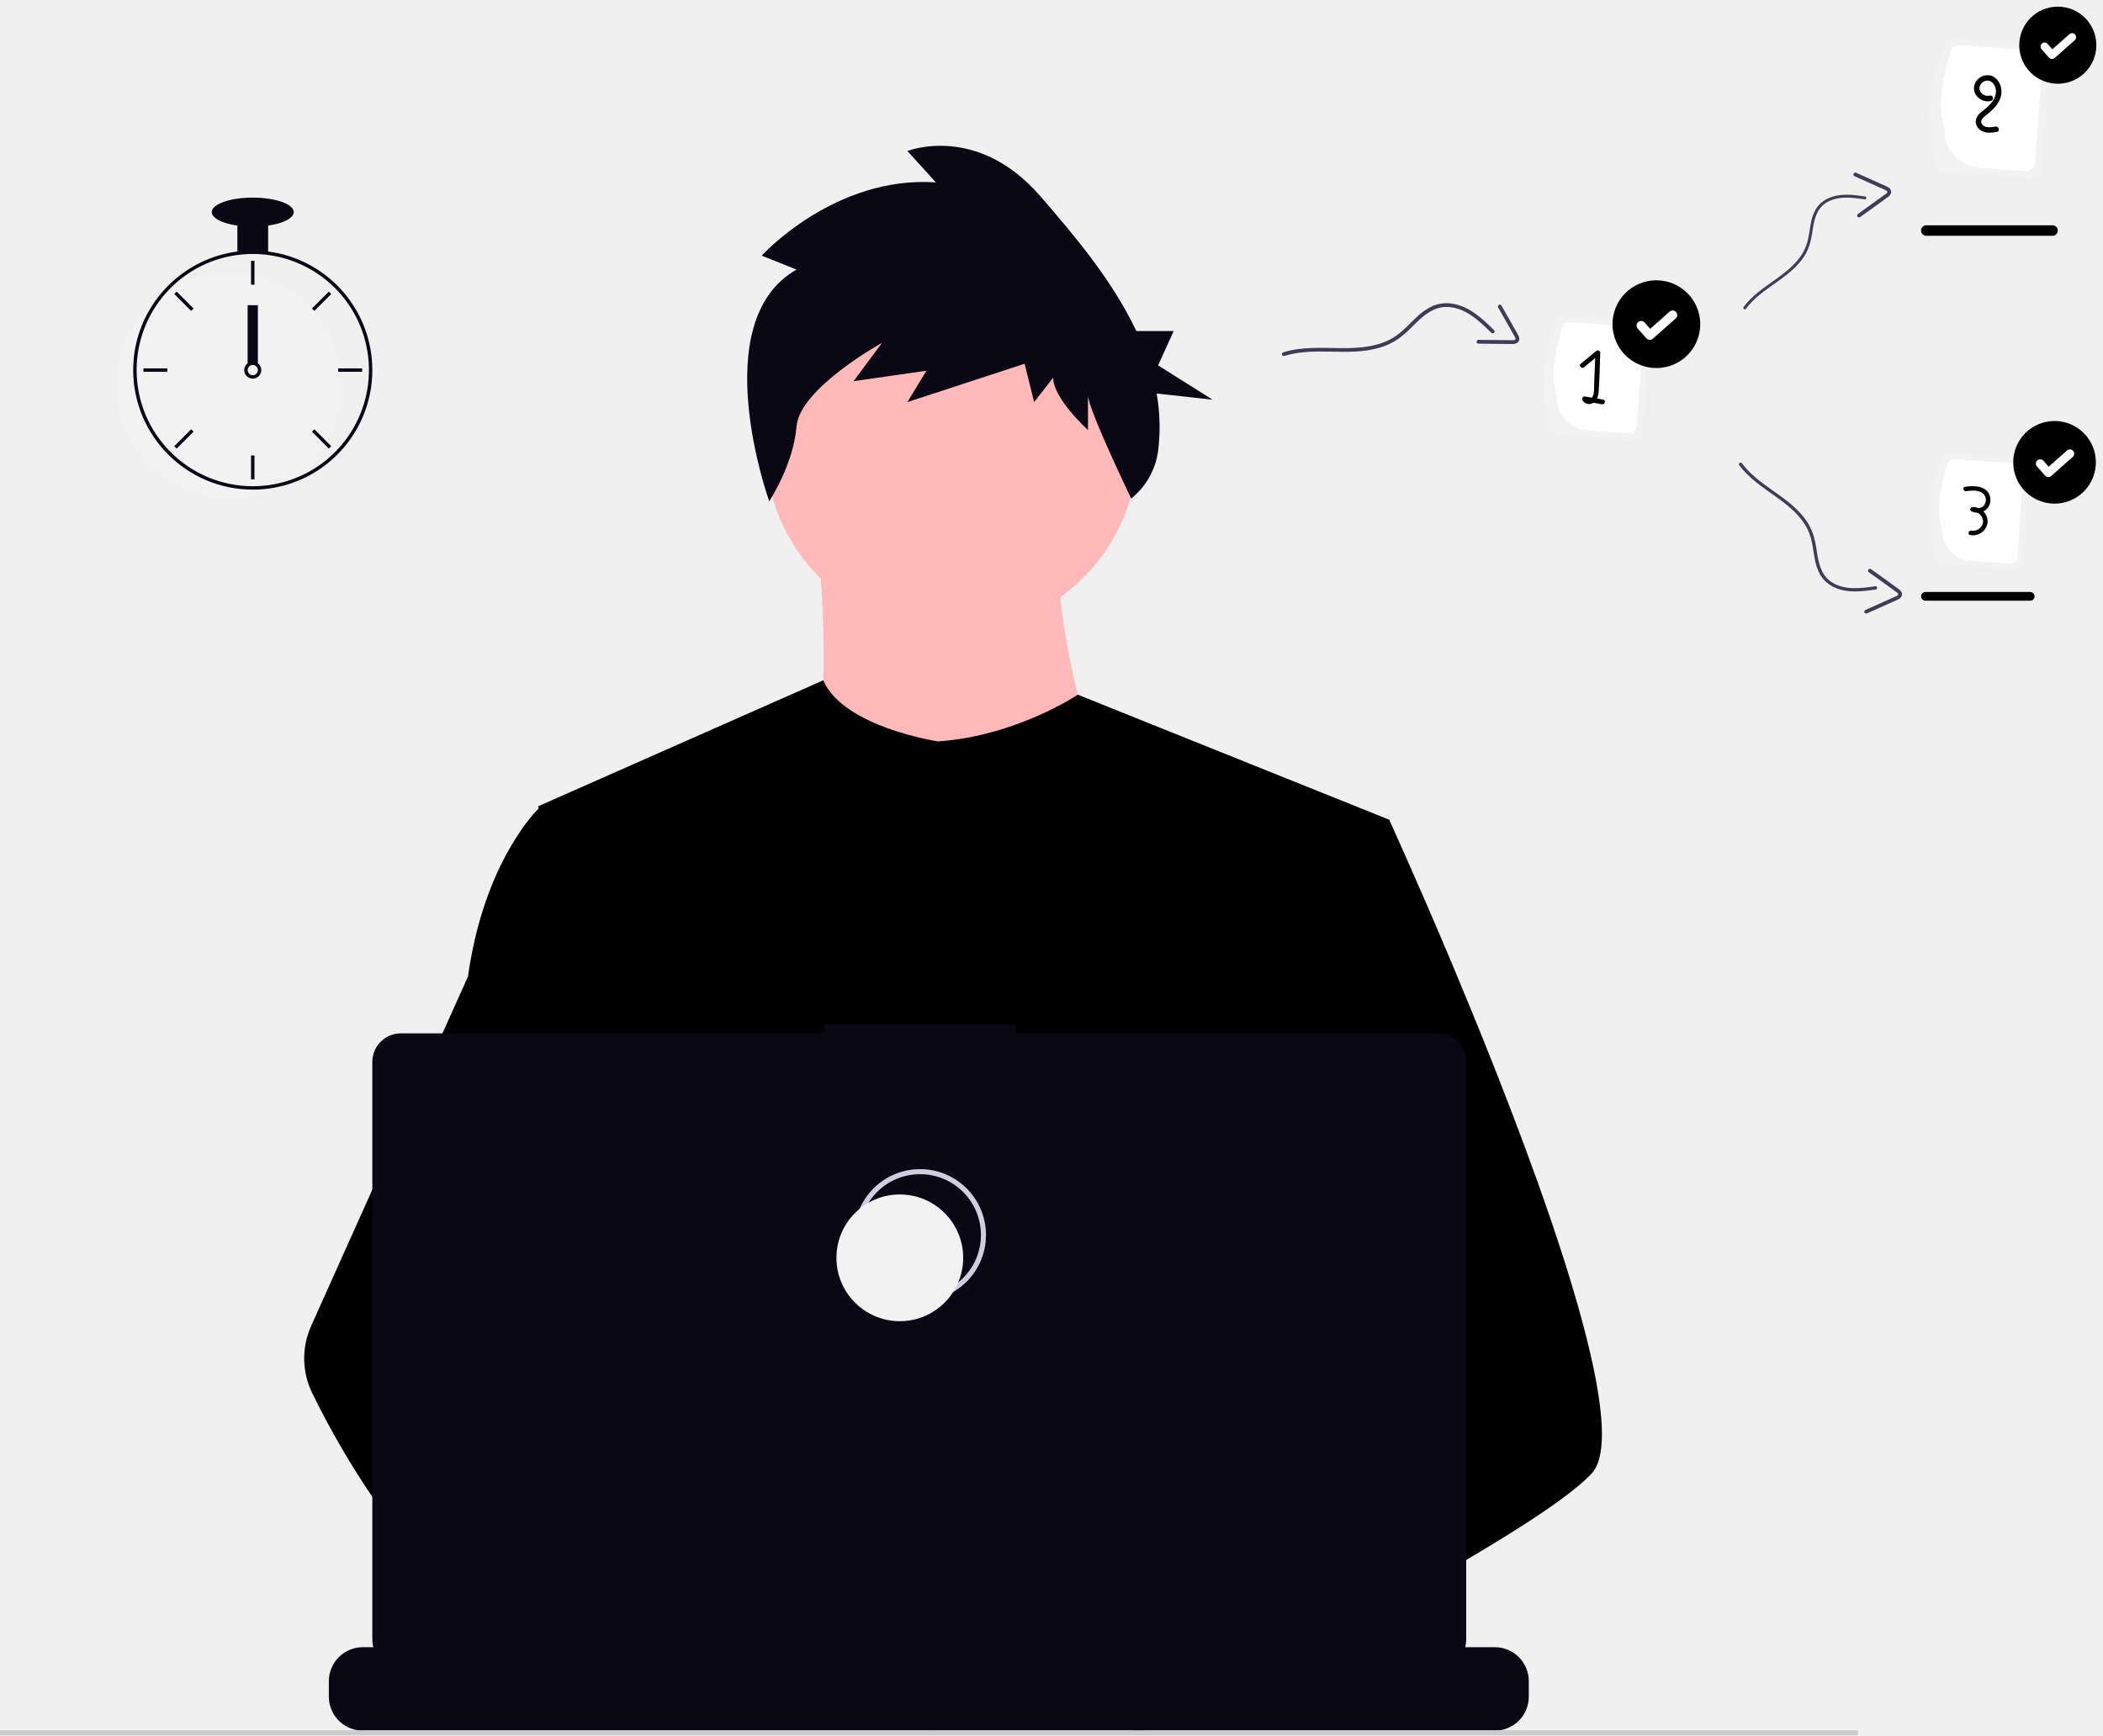
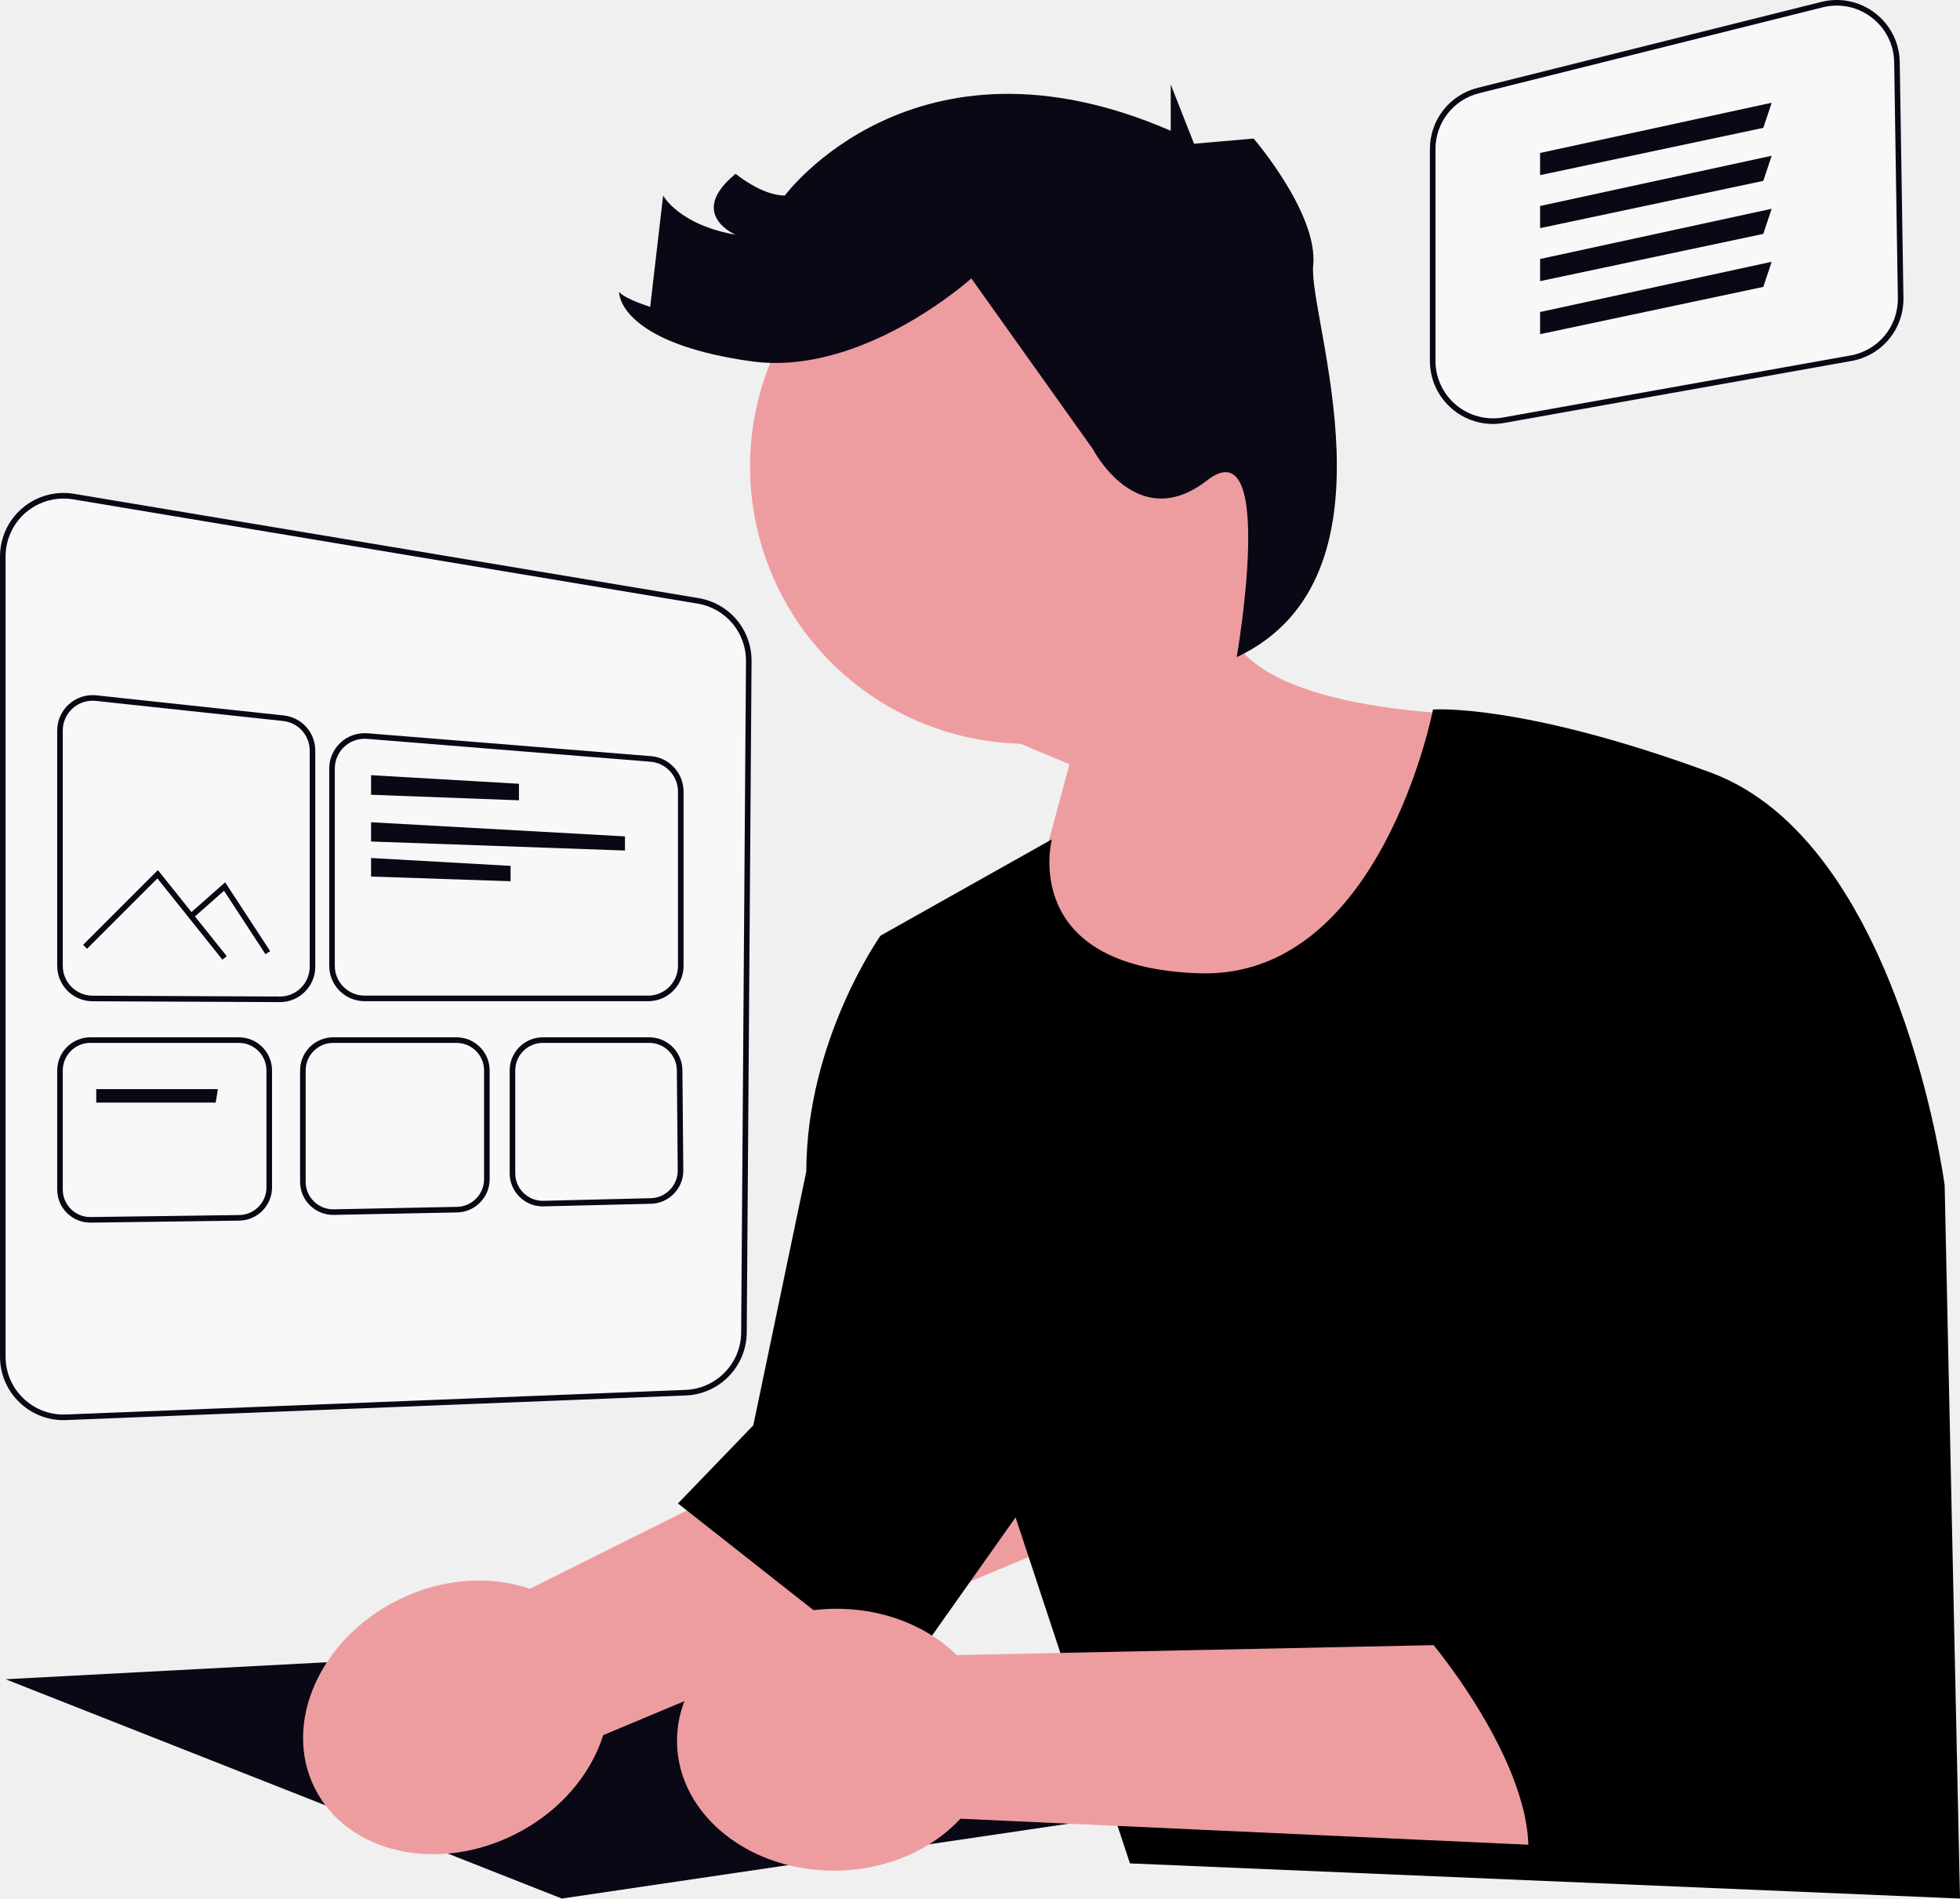
- <svg xmlns="http://www.w3.org/2000/svg" width="829.692" height="684.73" viewBox="0 0 829.692 684.73" role="img" artist="Katerina Limpitsouni" source="https://undraw.co/">
-   <g id="Group_204" data-name="Group 204" transform="translate(-472.5 -182.216)">
-     <path id="Path_3200-381" data-name="Path 3200" d="M581.722,260.562S595.577,365,574.262,376.728s126.823,12.789,126.823,12.789-33.038-90.588-18.118-118.3Z" transform="translate(211.313 115.611)" fill="#ffb9b9" />
-     <circle id="Ellipse_512" data-name="Ellipse 512" cx="73.536" cy="73.536" r="73.536" transform="translate(774.386 284.607)" fill="#ffb9b9" />
-     <path id="Path_3201-382" data-name="Path 3201" d="M809.257,390.045l-12.32,56.1-26.05,118.69-.78,6.5-8.99,75.25-5.98,49.99-4.01,33.58c-24.38,12.53-42.05,21.18-42.05,21.18s-1.52-7.62-3.97-17.37c-17.11,5.13-48.77,13.64-75.6,15.34,9.77,10.89-141.12-266.12-146.91-303.16-4.66-29.81-8.16-55-8.9-60.36-.1-.7-.15-1.06-.15-1.06l112.43-49.68c7.99,18.53,45.3,24.1,45.3,24.1,30.91-2.13,55.14-18.43,55.14-18.43Z" transform="translate(211.313 115.611)" fill="#000000" />
-     <path id="Path_3203-383" data-name="Path 3203" d="M575.433,154.235l-13.749-5.5s28.749-31.651,68.747-28.9l-11.25-12.385s27.5-11.009,52.5,17.89c13.141,15.191,28.346,33.048,37.825,53.163h14.725l-6.146,13.532,21.509,13.532-22.077-2.431a75.616,75.616,0,0,1,.6,22.445,29.041,29.041,0,0,1-10.634,19h0s-17.052-35.3-17.052-40.8v13.761s-13.749-12.385-13.749-20.642l-7.5,9.633-3.75-15.137-46.248,15.137,7.5-12.385-28.749,4.128,11.25-15.137s-32.5,17.89-33.749,33.027-10.762,29.481-10.762,29.481S539.184,174.877,575.433,154.235Z" transform="translate(211.313 134.35)" fill="#090814" />
-     <path id="Path_3204-384" data-name="Path 3204" d="M889.187,647.955c-7.49,8.12-26.05,20.35-48.55,33.59-8.37,4.92-17.28,9.99-26.37,15.03-21.69,12.03-44.4,23.95-63.14,33.58-24.38,12.53-42.05,21.18-42.05,21.18s-1.52-7.62-3.97-17.37c-3.28-13.05-8.22-29.92-13.37-37.39-.18-.26-.36-.5-.54-.74-1.5-1.97-3.01-3.12-4.5-3.12l74.42-46.13,32.16-19.94-23.17-55.31-29.06-69.38,17.54-55.81,17.63-56.1h33.04s10.94,23.88,24.93,57.18c2.09,4.98,4.25,10.17,6.45,15.53C869.417,532.755,905.3,630.5,889.187,647.955Z" transform="translate(211.313 115.611)" fill="#000000" />
-     <path id="Path_3206-385" data-name="Path 3206" d="M556.677,695.915a47.791,47.791,0,0,0-8.1.66c-22.99,3.95-29.77,24.76-31.7,38.7a71.847,71.847,0,0,0-.7,12.86l-20.31-15.62-7.4-5.69c-17.81-6.21-33.68-17.24-47.44-30.25a238.48,238.48,0,0,1-31.95-37.89,334.145,334.145,0,0,1-24.72-42.4,31.184,31.184,0,0,1-.43-26.45l25.15-56.05,36.76-81.92q.4-2.925.89-5.72c7.29-41.8,26.82-60.36,26.82-60.36h14.92l9.98,60.36,12.4,74.99-8.69,28.34-20.08,65.45,19.19,20.84Z" transform="translate(211.313 115.611)" fill="#000000" />
-     <path id="Path_3208-386" data-name="Path 3208" d="M864.337,765.775v6.07a13.338,13.338,0,0,1-.91,4.87,13.693,13.693,0,0,1-.97,2,13.438,13.438,0,0,1-11.55,6.56H404.357a13.437,13.437,0,0,1-11.55-6.56,13.685,13.685,0,0,1-.97-2,13.339,13.339,0,0,1-.91-4.87v-6.07a13.426,13.426,0,0,1,13.43-13.43H430.1v-2.83a.559.559,0,0,1,.56-.56h13.43a.559.559,0,0,1,.56.56v2.83h8.39v-2.83a.559.559,0,0,1,.56-.56h13.43a.559.559,0,0,1,.56.56v2.83h8.4v-2.83a.559.559,0,0,1,.56-.56h13.43a.559.559,0,0,1,.56.56v2.83h8.39v-2.83a.559.559,0,0,1,.56-.56h13.43a.559.559,0,0,1,.56.56v2.83h8.39v-2.83a.559.559,0,0,1,.56-.56h13.43a.559.559,0,0,1,.56.56v2.83h8.4v-2.83a.559.559,0,0,1,.56-.56h13.43a.559.559,0,0,1,.56.56v2.83h8.39v-2.83a.559.559,0,0,1,.56-.56h105.2a.559.559,0,0,1,.56.56v2.83h8.4v-2.83a.559.559,0,0,1,.56-.56h13.43a.566.566,0,0,1,.56.56v2.83h8.39v-2.83a.559.559,0,0,1,.56-.56h13.43a.559.559,0,0,1,.56.56v2.83h8.39v-2.83a.559.559,0,0,1,.56-.56h13.43a.559.559,0,0,1,.56.56v2.83h8.4v-2.83a.559.559,0,0,1,.56-.56H765.3a.557.557,0,0,1,.55.56v2.83h8.4v-2.83a.559.559,0,0,1,.56-.56h13.43a.559.559,0,0,1,.56.56v2.83h8.39v-2.83a.559.559,0,0,1,.56-.56h13.43a.559.559,0,0,1,.56.56v2.83h39.17a13.426,13.426,0,0,1,13.43,13.43Z" transform="translate(211.313 79.816)" fill="#090814" />
-     <rect id="Rectangle_742" data-name="Rectangle 742" width="733" height="2" transform="translate(472.5 864.946)" fill="#ccc" />
-     <path id="Path_3209-387" data-name="Path 3209" d="M828.381,510.145H661.938v-3.431H586.466v3.431H419.337A11.259,11.259,0,0,0,408.079,521.4V749.315a11.259,11.259,0,0,0,11.259,11.259H828.381a11.259,11.259,0,0,0,11.259-11.259V521.4a11.259,11.259,0,0,0-11.259-11.259Z" transform="translate(211.313 79.816)" fill="#090814" />
-     <circle id="Ellipse_513" data-name="Ellipse 513" cx="25" cy="25" r="25" transform="translate(810.5 644.531)" fill="none" stroke="#d0cde1" stroke-miterlimit="10" stroke-width="2" />
-     <circle id="Ellipse_514" data-name="Ellipse 514" cx="25" cy="25" r="25" transform="translate(802.5 653.531)" fill="#f2f2f2" />
-     <ellipse id="Ellipse_515" data-name="Ellipse 515" cx="44.477" cy="44.477" rx="44.477" ry="44.477" transform="translate(518.309 289.834)" fill="#f2f2f2" />
-     <path id="Path_3212-388" data-name="Path 3212" d="M281.185,161.578a48.073,48.073,0,0,0-12.13,0A47.3,47.3,0,0,0,230.03,194.49a46.651,46.651,0,0,0-2.049,12.143c-.02.573-.034,1.152-.034,1.732a47.219,47.219,0,0,0,47.172,47.172c1,0,2.008-.034,3-.094a46.654,46.654,0,0,0,6.914-.957,47.178,47.178,0,0,0-3.848-92.909Zm8.7,90.173h-.007a45.356,45.356,0,0,1-11.759,2.338c-.991.067-1.995.1-3,.1A45.88,45.88,0,0,1,229.3,208.366c0-.58.013-1.159.034-1.732a45.824,45.824,0,1,1,60.556,45.117Z" transform="translate(297.101 119.88)" fill="#090814" />
-     <rect id="Rectangle_745" data-name="Rectangle 745" width="1.348" height="9.434" transform="translate(571.547 285.117)" fill="#090814" />
-     <rect id="Rectangle_746" data-name="Rectangle 746" width="1.348" height="9.434" transform="translate(541.247 298.226) rotate(-45)" fill="#090814" />
-     <rect id="Rectangle_747" data-name="Rectangle 747" width="1.348" height="9.434" transform="translate(529.091 328.92) rotate(-90)" fill="#090814" />
-     <rect id="Rectangle_748" data-name="Rectangle 748" width="1.348" height="9.434" transform="translate(542.199 359.218) rotate(-135)" fill="#090814" />
-     <rect id="Rectangle_749" data-name="Rectangle 749" width="1.348" height="9.434" transform="translate(596.521 304.896) rotate(-135)" fill="#090814" />
-     <rect id="Rectangle_750" data-name="Rectangle 750" width="1.348" height="9.434" transform="translate(605.914 328.92) rotate(-90)" fill="#090814" />
-     <rect id="Rectangle_751" data-name="Rectangle 751" width="1.348" height="9.434" transform="translate(595.57 352.547) rotate(-45)" fill="#090814" />
-     <rect id="Rectangle_752" data-name="Rectangle 752" width="1.348" height="9.434" transform="translate(571.547 361.94)" fill="#090814" />
-     <path id="Path_3213-389" data-name="Path 3213" d="M311.476,240.006a3.369,3.369,0,0,0-4.043,0,3.468,3.468,0,0,0-.964,1.132,3.37,3.37,0,1,0,5.007-1.132Zm-2.022,4.717a2.028,2.028,0,0,1-2.022-2.022,2.058,2.058,0,0,1,.357-1.146,2.02,2.02,0,1,1,1.664,3.167Z" transform="translate(262.766 85.545)" fill="#090814" />
-     <rect id="Rectangle_753" data-name="Rectangle 753" width="12.13" height="12.13" transform="translate(566.154 269.617)" fill="#090814" />
-     <ellipse id="Ellipse_516" data-name="Ellipse 516" cx="16.173" cy="5.728" rx="16.173" ry="5.728" transform="translate(556.047 260.184)" fill="#090814" />
-     <rect id="Rectangle_754" data-name="Rectangle 754" width="4.043" height="22.912" transform="translate(570.198 302.637)" fill="#090814" />
-     <path id="Path_3173-390" data-name="Path 3173" d="M718.414,342.916c-3.279-13.773-2.732-27.339,2.883-40.629a3.113,3.113,0,0,1,3.322-2.882l30.684,2.177a3.113,3.113,0,0,1,2.881,3.322L755.3,345.534a3.113,3.113,0,0,1-3.322,2.882L721.3,346.238A3.113,3.113,0,0,1,718.414,342.916Z" transform="translate(365.104 7.308)" fill="#f2f2f2" />
-     <path id="Path_3174-391" data-name="Path 3174" d="M723.887,332.291c-2.624-6.787-.946-16.121,1.853-26.12a2.915,2.915,0,0,1,3.111-2.7l26.37,1.871a2.915,2.915,0,0,1,2.7,3.111l-2.565,36.154a2.916,2.916,0,0,1-3.111,2.7l-16.336-1.159a12.986,12.986,0,0,1-12.021-13.857Z" transform="translate(362.854 5.829)" fill="#fff" />
-     <path id="Path_3175-392" data-name="Path 3175" d="M748.081,340.447l-2.416-.415a8.117,8.117,0,0,0,.633-2.76c.381-5.085.42-10.218.623-15.314a.966.966,0,0,0-1.629-.675l-6.069,5.027c-.947.784.41,2.128,1.35,1.35l4.356-3.608q-.2,5.008-.4,10.016c-.064,1.6.131,3.548-.525,5.055a2.432,2.432,0,0,1-.348.565l-2.675-.46c-.641-.11-1.456.425-1.174,1.174a2.927,2.927,0,0,0,3.975,1.515,3.222,3.222,0,0,0,.4-.212l3.4.584C748.775,342.494,749.292,340.655,748.081,340.447Z" transform="translate(356.917 -0.556)" fill="#000000" />
-     <path id="Path_3176-393" data-name="Path 3176" d="M998.3,555.384c-3.089-12.972-2.574-25.748,2.715-38.265a2.932,2.932,0,0,1,3.129-2.714l28.9,2.051a2.932,2.932,0,0,1,2.714,3.129l-2.715,38.265a2.932,2.932,0,0,1-3.129,2.714l-28.9-2.051A2.932,2.932,0,0,1,998.3,555.384Z" transform="translate(237.43 -153.484)" fill="#f2f2f2" />
-     <path id="Path_3177-394" data-name="Path 3177" d="M1003.81,545.614c-2.472-6.392-.891-15.183,1.746-24.6a2.746,2.746,0,0,1,2.93-2.542l24.836,1.762a2.745,2.745,0,0,1,2.542,2.93l-2.416,34.051a2.746,2.746,0,0,1-2.93,2.542l-15.385-1.092A12.231,12.231,0,0,1,1003.81,545.614Z" transform="translate(234.953 -155.114)" fill="#fff" />
-     <path id="Path_3178-395" data-name="Path 3178" d="M1026.439,546.282a5.058,5.058,0,0,0,.932-.565,5.158,5.158,0,0,0,1.687-5.364c-1.165-4.281-6.286-4.307-9.822-3.792-1.141.166-.656,1.9.478,1.734,2.383-.347,6.123-.628,7.4,1.975a3.419,3.419,0,0,1-.547,3.766,3.327,3.327,0,0,1-2.023.962,5.348,5.348,0,0,0-2.354-.439c-.833.039-1.3,1.251-.454,1.675a5.4,5.4,0,0,0,2.4.567,3.9,3.9,0,0,1,2.2,3.714,4.029,4.029,0,0,1-4.587,3.379l-.022,0c-1.13-.227-1.613,1.505-.478,1.734a5.843,5.843,0,0,0,6.823-4.66q.023-.124.041-.248A5.46,5.46,0,0,0,1026.439,546.282Z" transform="translate(228.537 -162.275)" fill="#000000" />
-     <path id="Path_3179-396" data-name="Path 3179" d="M944.684,221.736c-3.718-15.615-3.1-30.994,3.268-46.062a3.529,3.529,0,0,1,3.766-3.267l34.786,2.468a3.529,3.529,0,0,1,3.267,3.766L986.5,224.7a3.529,3.529,0,0,1-3.766,3.267L947.951,225.5A3.529,3.529,0,0,1,944.684,221.736Z" transform="translate(291.4 24.716)" fill="#f2f2f2" />
-     <path id="Path_3180-397" data-name="Path 3180" d="M950.062,209.145c-2.975-7.695-1.073-18.277,2.1-29.613a3.305,3.305,0,0,1,3.527-3.06l29.9,2.121a3.306,3.306,0,0,1,3.06,3.527l-2.909,40.989a3.305,3.305,0,0,1-3.527,3.06l-18.52-1.314A14.723,14.723,0,0,1,950.062,209.145Z" transform="translate(289.678 23.583)" fill="#fff" />
-     <path id="Path_3181-398" data-name="Path 3181" d="M973.477,193.076a5.385,5.385,0,0,0-6.82,4.5c-.394,3.562,3.437,6.373,6.754,5.405a1.083,1.083,0,0,0-.575-2.087c-2.431.71-5.024-1.916-3.627-4.262a3.2,3.2,0,0,1,3.265-1.6,3.62,3.62,0,0,1,2.412,2.189c1.193,2.688-.225,5.417-2.1,7.371-1.072,1.114-2.329,1.98-3.484,3a5.037,5.037,0,0,0-1.981,3.574,4.326,4.326,0,0,0,2.461,3.738c1.845.949,3.944.647,5.906.331,1.371-.221.789-2.306-.575-2.087-1.717.276-4.287.695-5.375-1.1-.932-1.533.988-2.879,2.033-3.694,2.628-2.049,5.286-4.7,5.681-8.18C977.772,197.325,976.322,194.063,973.477,193.076Z" transform="translate(284.65 19.026)" fill="#000000" />
-     <path id="Path_3187-399" data-name="Path 3187" d="M524.5,408.774c12.134-3.771,25.124.307,37.325-3.173a25.3,25.3,0,0,0,7.841-3.683,48.73,48.73,0,0,0,5.707-5.079c3.67-3.63,7.656-7.442,13.17-7.4,7.261.055,12.836,5.449,17.676,10.212.684.673,1.738-.38,1.054-1.054-4.447-4.376-9.252-8.993-15.583-10.3a14.38,14.38,0,0,0-8.5.706,22.19,22.19,0,0,0-6.317,4.319c-1.949,1.788-3.747,3.734-5.723,5.494a23.826,23.826,0,0,1-7.02,4.431c-5.593,2.227-11.728,2.5-17.677,2.431-7.468-.081-15.113-.59-22.348,1.658-.913.284-.523,1.722.4,1.437Z" transform="translate(454.666 -86.104)" fill="#3f3d56" />
-     <path id="Path_3188-400" data-name="Path 3188" d="M686.758,390.171l3.73,6.575,1.8,3.182c.321.565.65,1.127.963,1.7.192.35.611.982.211,1.314a1.943,1.943,0,0,1-1.134.177c-.657,0-1.315-.013-1.973-.02l-3.7-.037-7.645-.077a.745.745,0,0,0,0,1.49c4.438.045,8.879.139,13.317.135a3.184,3.184,0,0,0,2.178-.6,2.072,2.072,0,0,0,.4-2.388,22.678,22.678,0,0,0-1.506-2.763l-1.624-2.864-3.73-6.575a.746.746,0,0,0-1.286.752Z" transform="translate(376.793 -86.666)" fill="#3f3d56" />
-     <path id="Path_3192-401" data-name="Path 3192" d="M769.144,324.579c5.844-7.922,15.823-11.338,21.842-19.11a19.6,19.6,0,0,0,3.2-5.9,37.747,37.747,0,0,0,1.232-5.79c.625-3.95,1.364-8.159,4.825-10.663,4.558-3.3,10.513-2.49,15.72-1.738a.577.577,0,0,0,.174-1.141c-4.784-.691-9.9-1.368-14.453.722a11.141,11.141,0,0,0-4.982,4.342,17.2,17.2,0,0,0-1.961,5.6c-.4,2.011-.625,4.051-1.051,6.056a18.456,18.456,0,0,1-2.349,5.988c-2.469,3.957-6.176,6.94-9.919,9.63-4.7,3.376-9.7,6.568-13.189,11.291-.44.6.464,1.315.907.715Z" transform="translate(392.166 -20.509)" fill="#3f3d56" />
-     <path id="Path_3193-402" data-name="Path 3193" d="M884.38,263.394l6.9,3.088,3.339,1.494c.593.266,1.191.523,1.781.8.362.169,1.074.429.948.934-.086.344-.546.62-.809.814-.529.391-1.068.768-1.6,1.153l-3,2.161-6.205,4.466a.745.745,0,0,0,.883,1.2c3.6-2.593,7.236-5.148,10.809-7.78a3.185,3.185,0,0,0,1.4-1.77,2.072,2.072,0,0,0-1.1-2.158,22.688,22.688,0,0,0-2.85-1.334l-3-1.345-6.9-3.088a.746.746,0,0,0-.591,1.368Z" transform="translate(319.761 -11.658)" fill="#3f3d56" />
-     <path id="Path_3194-403" data-name="Path 3194" d="M989.565,279.124h-49.8a2.075,2.075,0,0,1-.013-4.15h49.808a2.075,2.075,0,1,1,.013,4.15Z" transform="translate(292.714 -3.863)" fill="#000000" />
-     <path id="Path_3195-404" data-name="Path 3195" d="M822.271,487.041c6.569,8.906,17.787,12.745,24.553,21.482a22.035,22.035,0,0,1,3.6,6.629,42.434,42.434,0,0,1,1.385,6.508c.7,4.441,1.533,9.171,5.424,11.986,5.124,3.707,11.818,2.8,17.671,1.953a.649.649,0,0,1,.2,1.283c-5.378.777-11.132,1.537-16.247-.812a12.523,12.523,0,0,1-5.6-4.881,19.326,19.326,0,0,1-2.2-6.289c-.446-2.26-.7-4.553-1.182-6.807a20.751,20.751,0,0,0-2.64-6.731c-2.776-4.448-6.942-7.8-11.15-10.825-5.282-3.8-10.909-7.383-14.826-12.692-.494-.67.521-1.479,1.019-.8Z" transform="translate(337.438 -122.06)" fill="#3f3d56" />
-     <path id="Path_3196-405" data-name="Path 3196" d="M937.38,602.648l6.9-3.088,3.339-1.494c.593-.266,1.191-.523,1.781-.8.362-.169,1.074-.429.948-.934-.086-.344-.546-.62-.809-.814-.529-.391-1.068-.768-1.6-1.153l-3-2.161-6.205-4.466a.745.745,0,0,1,.883-1.2c3.6,2.593,7.236,5.148,10.809,7.78a3.184,3.184,0,0,1,1.4,1.77,2.072,2.072,0,0,1-1.1,2.158,22.688,22.688,0,0,1-2.85,1.334l-3,1.345-6.9,3.088a.746.746,0,0,1-.591-1.368Z" transform="translate(271.053 -179.744)" fill="#3f3d56" />
-     <path id="Path_3197-406" data-name="Path 3197" d="M1033.783,609.422H992.415a1.724,1.724,0,0,1-.015-3.447h41.383a1.724,1.724,0,0,1,.015,3.447Z" transform="translate(239.718 -190.183)" fill="#000000" />
-     <g id="Group_201" data-name="Group 201" transform="translate(1266.529 182.216)">
-       <ellipse id="Ellipse_44" data-name="Ellipse 44" cx="15.209" cy="15.209" rx="15.209" ry="15.209" transform="translate(5.804 0.001) rotate(11)" fill="#000000" />
-       <path id="Path_395-407" data-name="Path 395" d="M5.162,11.567a1.577,1.577,0,0,1-.949-.315L4.2,11.239.622,8.5A1.588,1.588,0,0,1,2.555,5.984L4.87,7.759,10.341.622A1.588,1.588,0,0,1,12.567.328h0l-.034.047.035-.047a1.59,1.59,0,0,1,.294,2.226L6.427,10.946a1.589,1.589,0,0,1-1.263.619Z" transform="translate(12.385 10.9) rotate(11)" fill="#fff" />
-     </g>
-     <g id="Group_202" data-name="Group 202" transform="translate(1263.958 345.519)">
-       <ellipse id="Ellipse_44-2" data-name="Ellipse 44" cx="16.305" cy="16.305" rx="16.305" ry="16.305" transform="translate(6.222 0) rotate(11)" fill="#000000" />
-       <path id="Path_395-2-408" data-name="Path 395" d="M5.534,12.4a1.691,1.691,0,0,1-1.017-.338L4.5,12.049.667,9.118a1.7,1.7,0,0,1,2.072-2.7l2.482,1.9L11.086.667A1.7,1.7,0,0,1,13.473.351h0L13.437.4l.037-.051a1.7,1.7,0,0,1,.315,2.387l-6.9,9a1.7,1.7,0,0,1-1.354.664Z" transform="translate(13.278 11.685) rotate(11)" fill="#fff" />
-     </g>
-     <g id="Group_203" data-name="Group 203" transform="translate(1105.688 289.834)">
-       <ellipse id="Ellipse_44-3" data-name="Ellipse 44" cx="17.312" cy="17.312" rx="17.312" ry="17.312" transform="translate(6.607 0) rotate(11)" fill="#000000" />
-       <path id="Path_395-3-409" data-name="Path 395" d="M5.876,13.167a1.8,1.8,0,0,1-1.08-.359l-.019-.015L.708,9.681a1.808,1.808,0,0,1,2.2-2.87L5.544,8.832,11.771.708A1.807,1.807,0,0,1,14.3.373h0l-.039.054.04-.054a1.809,1.809,0,0,1,.334,2.534L7.316,12.46a1.808,1.808,0,0,1-1.438.705Z" transform="translate(14.098 12.407) rotate(11)" fill="#fff" />
-     </g>
-   </g>
+ <svg xmlns="http://www.w3.org/2000/svg" width="702.5" height="680.418" viewBox="0 0 702.5 680.418" role="img" artist="Katerina Limpitsouni" source="https://undraw.co/">
+   <path d="M463.614,139.785c-15.161-52.713-70.184-83.155-122.898-67.994-52.713,15.161-83.155,70.184-67.994,122.897,12.296,42.75,50.81,70.847,93.047,71.856l17.528,7.373-24.84,92.234,128.097,24.134,52.06-134s-75.569,1.415-94.86-24.635c20.84-24.501,29.417-58.636,19.86-91.865Z" fill="#ed9da0" />
+   <polygon points="2 601.822 201.371 680.418 395 651.822 191 591.822 2 601.822" fill="#090814" />
+   <path d="M189.896,569.416l190.763-95.219,40.667,61.808-205.121,85.842c-4.481,14.242-15.64,27.538-31.638,35.566-27.992,14.046-60.107,6.653-71.732-16.512-11.624-23.166,1.644-53.332,29.636-67.378,15.998-8.028,33.327-9.026,47.424-4.107Z" fill="#ed9da0" />
+   <path d="M513.614,254.285s-18.615,96.537-83.615,94.537-53-48-53-48l-61.395,34.5s-26.605,37.5-26.605,84.5l-19,91-27,28,80,63,41-58,41,124,297.5,12.596-5.5-255.596s-16-123-84-148-99.385-22.537-99.385-22.537Z" fill="#000000" />
+   <path d="M348.14,99.78s-38.986,35.273-78.9,29.704c-39.914-5.569-47.34-19.493-47.34-25.062,0,0,0,1.856,11.139,5.569l4.641-39.914s5.569,10.469,25.991,14.053c0,0-17.637-7.369,0-21.85,0,0,9.282,7.797,17.637,7.797,0,0,46.412-63.12,138.308-23.206v-16.585l8.354,21.226,10.779-.937,10.571-.919s23.206,26.919,21.35,45.484,33.357,111.812-27.413,140.376c0,0,14.418-82.825-10.645-63.332-25.062,19.493-40.843-11.139-40.843-11.139l-43.627-61.264Z" fill="#090814" />
+   <path d="M22.749,507.961c-5.646,0-10.965-2.139-15.062-6.077-4.312-4.144-6.688-9.721-6.688-15.702V199.447c0-6.416,2.808-12.473,7.704-16.619,4.895-4.146,11.326-5.92,17.66-4.861l223.814,37.373c10.617,1.772,18.268,10.872,18.191,21.636l-1.725,240.546c-.084,11.653-9.271,21.143-20.914,21.604l-.02-.5.02.5-222.091,8.816c-.298.012-.595.018-.892.018Z" fill="#fff" opacity=".5" />
+   <path d="M22.749,508.961c-5.896,0-11.491-2.257-15.755-6.356-4.51-4.334-6.994-10.166-6.994-16.422V199.447c0-6.711,2.937-13.046,8.058-17.382,5.12-4.338,11.852-6.189,18.472-5.084l223.814,37.373c11.104,1.854,19.106,11.371,19.026,22.629l-1.725,240.547c-.086,11.853-9.176,21.566-20.877,22.535l.001.021-223.089,8.856c-.312.012-.622.019-.932.019ZM22.762,178.667c-4.877,0-9.627,1.718-13.411,4.924-4.672,3.955-7.351,9.734-7.351,15.856v286.735c0,5.707,2.266,11.027,6.381,14.98,4.095,3.937,9.55,6.01,15.221,5.781l222.09-8.816.021.5-.021-.5c11.109-.441,19.874-9.495,19.954-20.613l1.725-240.546c.072-10.27-7.227-18.952-17.356-20.643L26.199,178.953c-1.146-.191-2.295-.286-3.438-.286Z" fill="#090814" />
+   <path d="M100.322,359.143h-.054l-67.145-.304c-6.961-.031-12.624-5.72-12.624-12.682v-84.346c0-3.594,1.533-7.032,4.207-9.434,2.668-2.398,6.254-3.553,9.826-3.176l67.141,7.203c6.459.693,11.329,6.114,11.329,12.609v77.447c0,3.398-1.326,6.59-3.735,8.988-2.393,2.382-5.569,3.694-8.945,3.694ZM33.192,251.131c-2.627,0-5.183.967-7.148,2.734-2.253,2.023-3.544,4.919-3.544,7.946v84.346c0,5.864,4.771,10.655,10.634,10.682l67.14.304.049,1v-1c2.844,0,5.52-1.105,7.535-3.111,2.028-2.02,3.146-4.708,3.146-7.57v-77.447c0-5.471-4.103-10.038-9.542-10.621l-67.14-7.203c-.377-.04-.754-.06-1.129-.06Z" fill="#090814" />
+   <path d="M232.317,358.822h-101.636c-6.993,0-12.682-5.689-12.682-12.682v-70.698c0-3.53,1.488-6.927,4.083-9.321,2.591-2.392,6.101-3.596,9.618-3.32l101.636,8.197c6.54.527,11.663,6.08,11.663,12.641v62.501c0,6.993-5.689,12.682-12.683,12.682ZM130.693,264.76c-2.675,0-5.279,1.008-7.255,2.83-2.185,2.017-3.438,4.878-3.438,7.852v70.698c0,5.89,4.792,10.682,10.682,10.682h101.636c5.891,0,10.683-4.792,10.683-10.682v-62.501c0-5.526-4.315-10.203-9.823-10.647l-101.636-8.197c-.283-.022-.566-.034-.848-.034Z" fill="#090814" />
+   <polygon points="133 277.822 133 284.837 186 286.822 186 280.896 133 277.822" fill="#090814" />
+   <polygon points="133 294.689 133 301.586 224 304.822 224 299.755 133 294.689" fill="#090814" />
+   <polygon points="133 307.497 133 314.148 183 315.822 183 310.322 133 307.497" fill="#090814" />
+   <path d="M32.371,438.181c-3.139,0-6.1-1.215-8.336-3.421-2.279-2.249-3.535-5.251-3.535-8.454v-42.667c0-6.548,5.327-11.875,11.875-11.875h53.249c6.549,0,11.876,5.327,11.876,11.875v41.947c0,6.46-5.255,11.787-11.715,11.875l-53.414.721ZM32.375,373.763c-5.445,0-9.875,4.43-9.875,9.875v42.667c0,2.664,1.044,5.16,2.939,7.03,1.86,1.835,4.321,2.845,6.932,2.845l.139-.001,53.248-.72c5.372-.073,9.742-4.502,9.742-9.875v-41.947c0-5.445-4.431-9.875-9.876-9.875h-53.249Z" fill="#090814" />
+   <path d="M119.423,435.41c-3.123,0-6.073-1.206-8.307-3.395-2.297-2.251-3.562-5.263-3.562-8.481v-39.896c0-6.548,5.327-11.875,11.876-11.875h44.194c6.549,0,11.876,5.327,11.876,11.875v39.013c0,6.418-5.222,11.745-11.64,11.874l-44.438.885ZM119.43,373.763c-5.445,0-9.876,4.43-9.876,9.875v39.896c0,2.676,1.052,5.181,2.963,7.052,1.857,1.821,4.31,2.823,6.906,2.823l.204-.002,44.194-.883c5.337-.106,9.679-4.536,9.679-9.874v-39.013c0-5.445-4.431-9.875-9.876-9.875h-44.194Z" fill="#090814" />
+   <path d="M194.547,432.363c-3.112,0-6.055-1.199-8.286-3.376-2.31-2.254-3.582-5.272-3.582-8.499v-36.849c0-6.548,5.327-11.875,11.876-11.875h38.161c6.49,0,11.817,5.28,11.875,11.77l.318,35.907c.057,6.446-5.14,11.819-11.584,11.977l-38.778.946ZM194.555,373.763c-5.445,0-9.876,4.43-9.876,9.875v36.849c0,2.683,1.058,5.193,2.979,7.067,1.856,1.811,4.303,2.808,6.89,2.808l.253-.003,38.477-.941c5.358-.131,9.68-4.6,9.633-9.96l-.318-35.907c-.048-5.397-4.478-9.788-9.875-9.788h-38.161Z" fill="#090814" />
+   <polygon points="34.5 390.322 34.5 395.169 77.315 395.169 78.09 390.322 34.5 390.322" fill="#090814" />
+   <polygon points="79.719 343.946 56.417 314.819 31.207 340.029 29.793 338.615 56.583 311.825 81.281 342.697 79.719 343.946" fill="#090814" />
+   <polygon points="95.163 341.986 80.295 319.246 69.162 329.072 67.838 327.572 80.705 316.218 96.837 340.891 95.163 341.986" fill="#090814" />
+   <path d="M535.099,150.942c-5.032,0-9.932-1.756-13.859-5.046-4.919-4.118-7.739-10.159-7.739-16.574V53.419c0-9.938,6.733-18.562,16.375-20.972L653.048,1.654c6.438-1.61,13.151-.213,18.413,3.83,5.263,4.043,8.341,10.168,8.444,16.804l1.32,84.48c.167,10.655-7.327,19.747-17.817,21.619l-124.493,22.216c-1.271.227-2.549.339-3.816.339Z" fill="#fff" opacity=".5" />
+   <path d="M535.099,151.942c-5.286,0-10.437-1.875-14.501-5.279-5.146-4.308-8.098-10.628-8.098-17.341V53.419c0-10.398,7.045-19.421,17.133-21.942L652.806.683c6.733-1.683,13.758-.224,19.265,4.007,5.506,4.231,8.727,10.639,8.835,17.582l1.32,84.48c.175,11.148-7.665,20.661-18.642,22.619l-124.493,22.216c-1.317.235-2.66.354-3.992.354ZM658.33,2c-1.677,0-3.368.206-5.04.624l-123.173,30.793c-9.195,2.298-15.617,10.523-15.617,20.002v75.902c0,6.119,2.69,11.88,7.381,15.808,4.641,3.886,10.896,5.554,16.858,4.489l124.493-22.216c10.006-1.785,17.152-10.457,16.993-20.619l-1.32-84.48c-.099-6.329-3.034-12.17-8.054-16.027-3.653-2.807-8.038-4.277-12.521-4.277Z" fill="#090814" />
+   <polygon points="552 54.822 552 62.762 632 45.822 635 36.822 552 54.822" fill="#090814" />
+   <polygon points="552 73.822 552 81.762 632 64.822 635 55.822 552 73.822" fill="#090814" />
+   <polygon points="552 92.822 552 100.762 632 83.822 635 74.822 552 92.822" fill="#090814" />
+   <polygon points="552 111.822 552 119.762 632 102.822 635 93.822 552 111.822" fill="#090814" />
+   <path d="M342.898,593.159l213.161-4.439,10.31,73.265-222.125-10.179c-10.144,10.955-25.919,18.198-43.813,18.609-31.31.718-57.174-19.705-57.769-45.617-.595-25.912,24.305-47.5,55.616-48.218,17.894-.411,33.984,6.102,44.62,16.58Z" fill="#ed9da0" />
+   <path d="M555,430.822s-7,44,14,59c0,0-7,54,10,71,0,0-31.24,1.265-25.12,17.632,0,0-45.88-7.632-39.88,11.368,0,0,42.459,50.959,32.229,83.98l138.771-6.98,15.488-79.903" fill="#000000" />
</svg>
